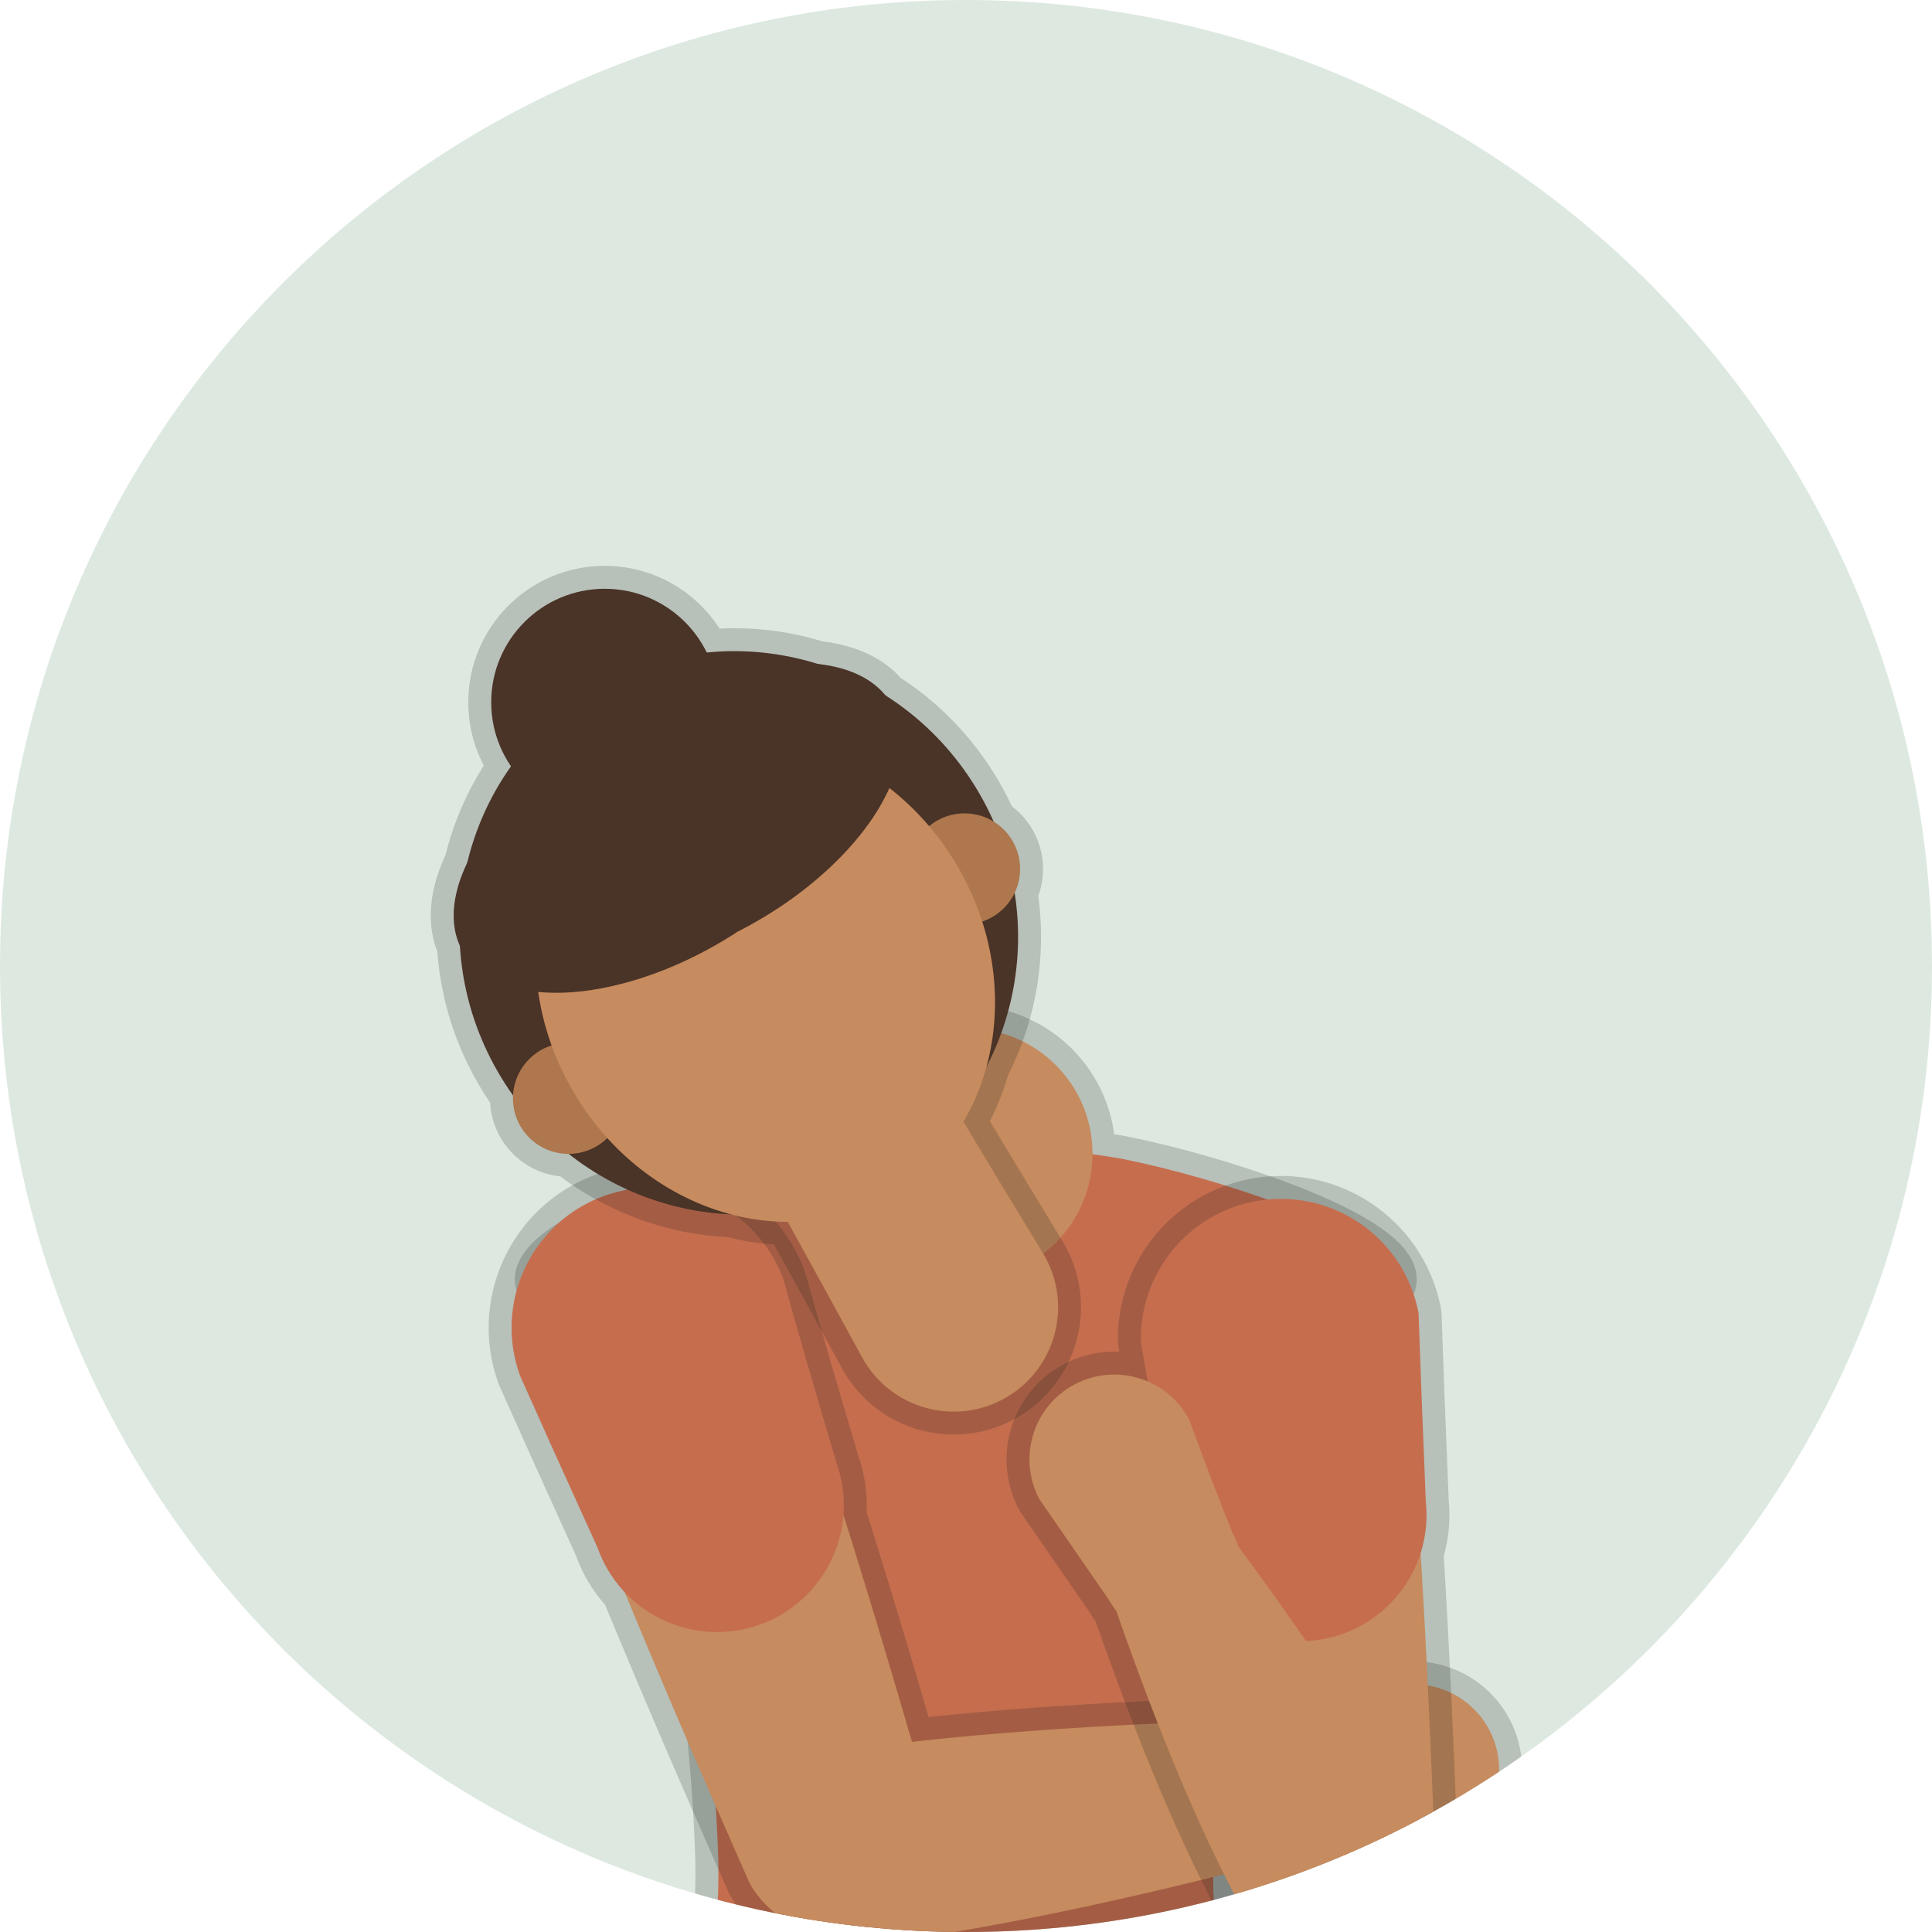
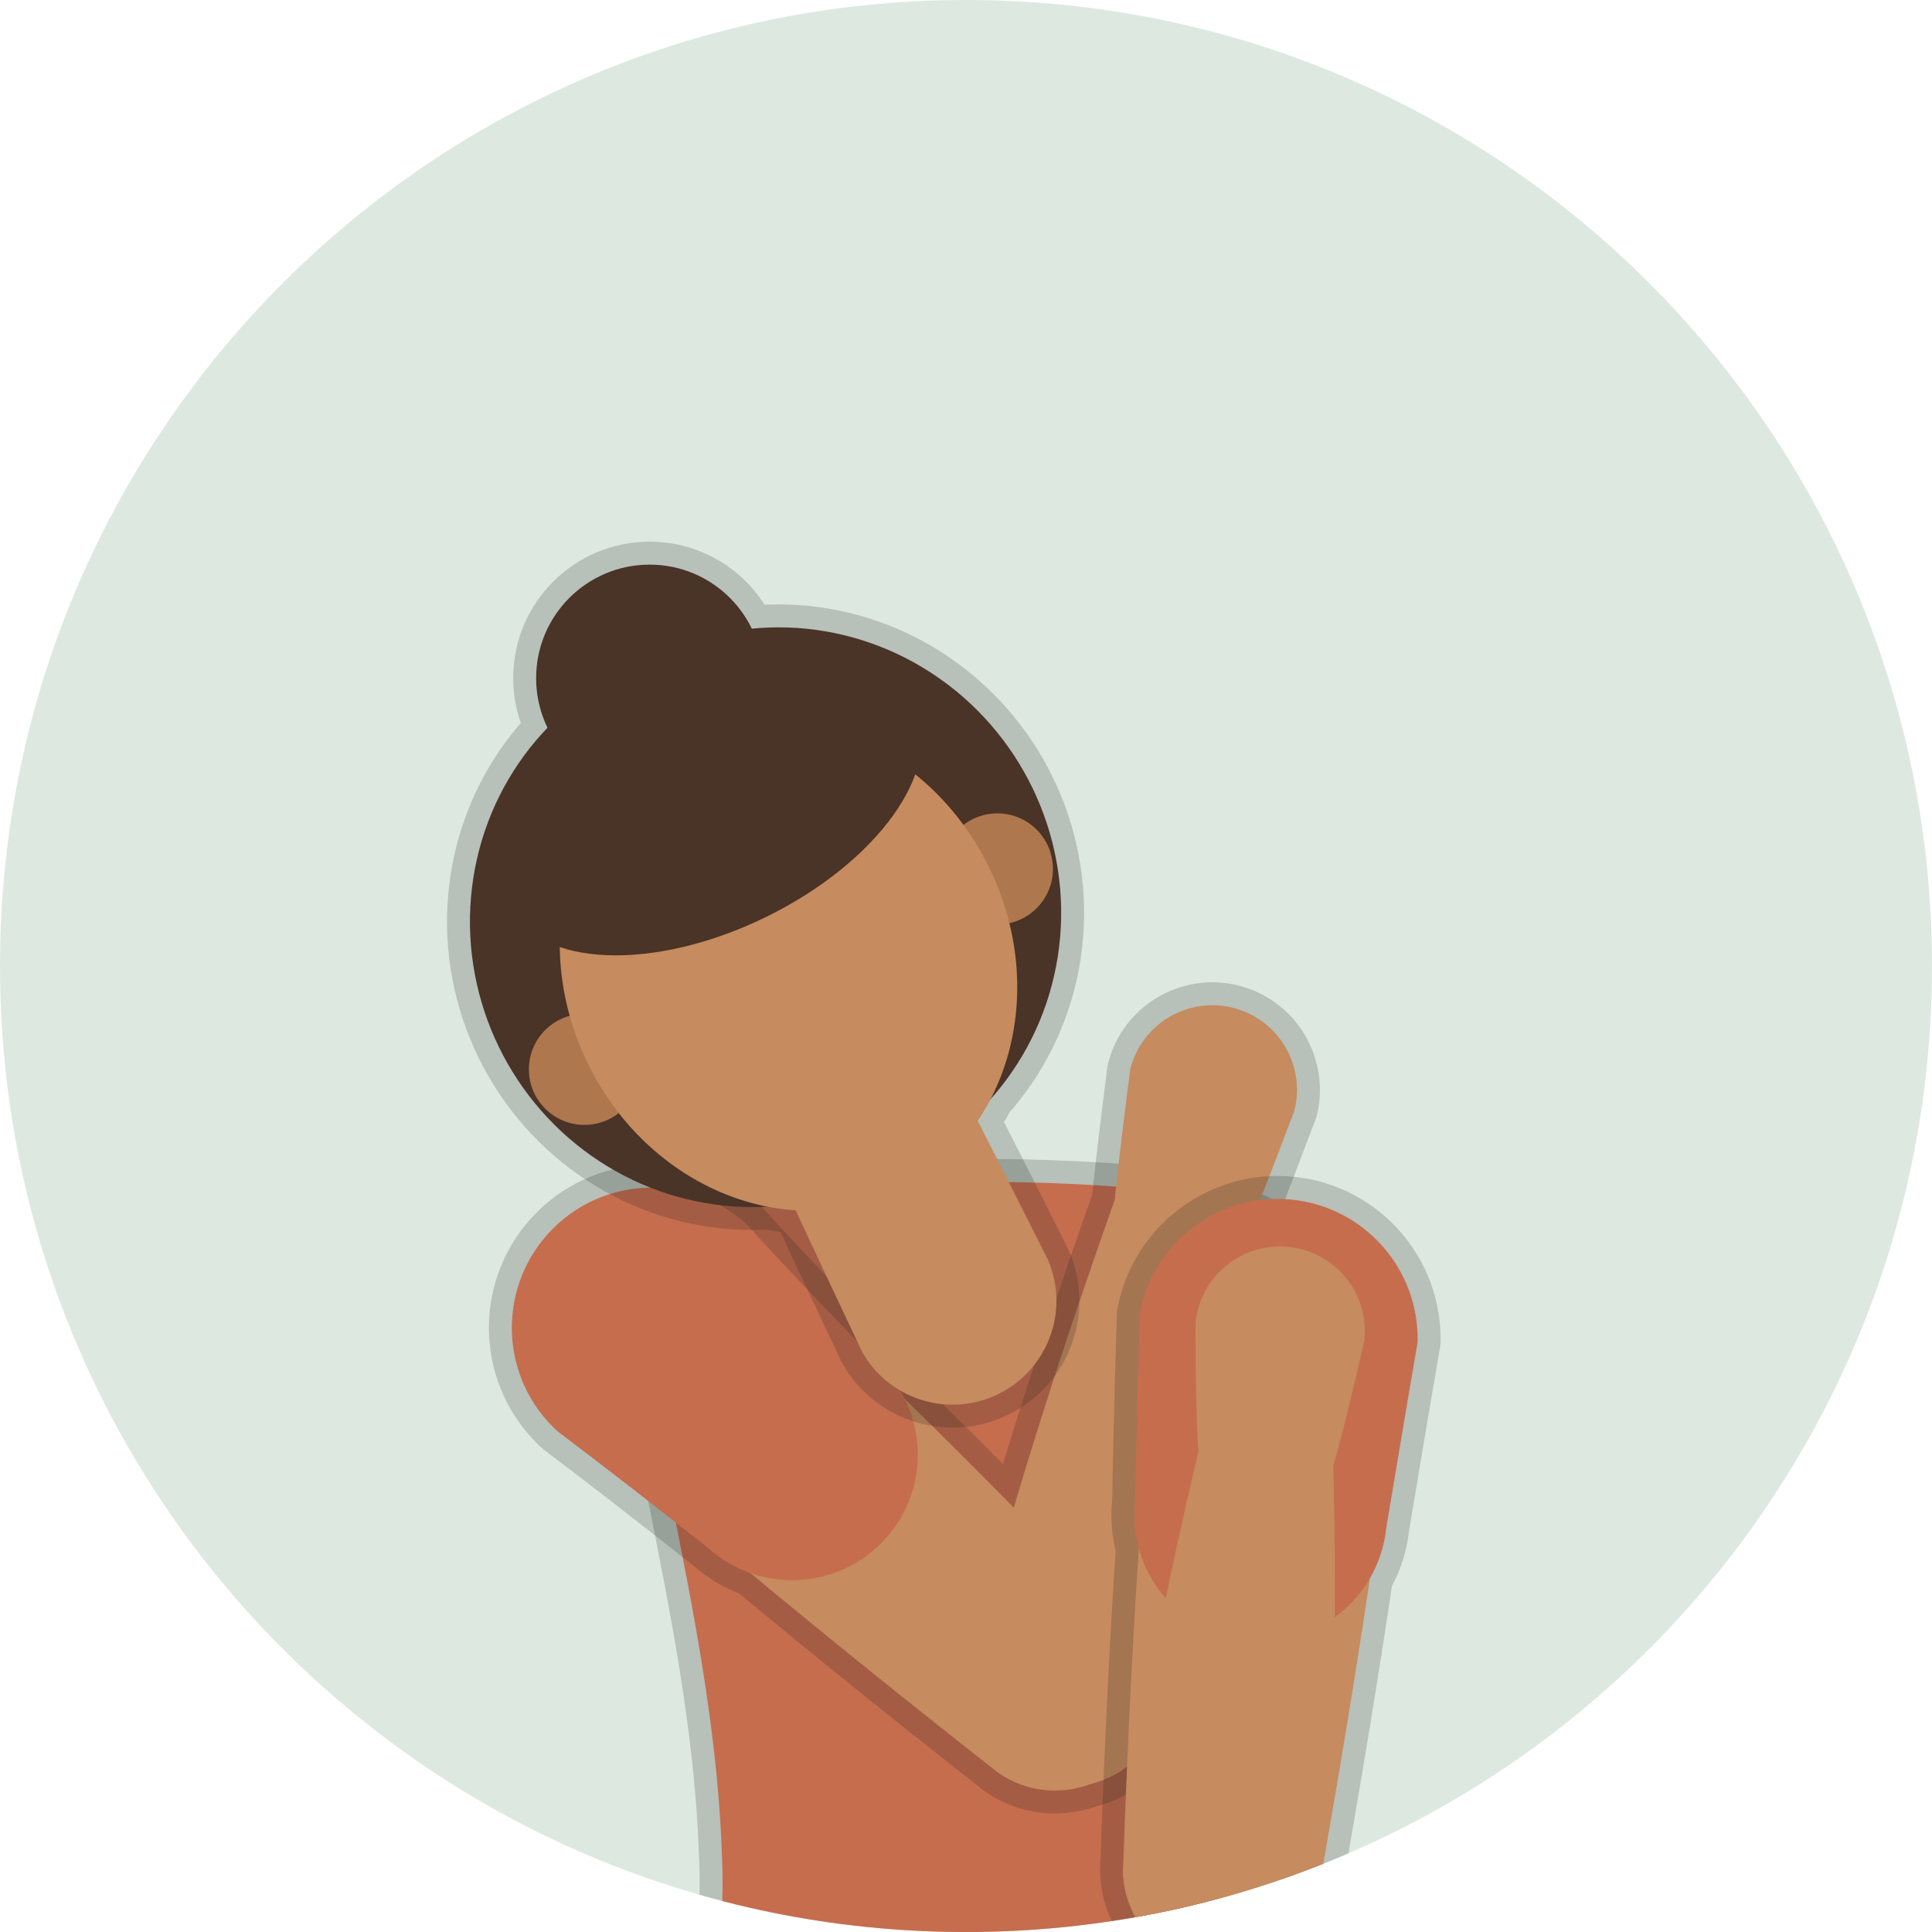
<svg xmlns="http://www.w3.org/2000/svg" viewBox="0 0 200 200" width="400" height="400" role="img" aria-label="Figure facing forward with both hands on one collarbone and the head tipped away and slightly back.">
  <circle cx="100" cy="100" r="100" fill="#DDE9E0" />
  <clipPath id="c1h6qjd6">
    <circle cx="100" cy="100" r="100" />
  </clipPath>
  <g clip-path="url(#c1h6qjd6)">
-     <g transform="translate(104.1 426.2) scale(2.500)">
-       <ellipse cx="0" cy="1.5" rx="20.892" ry="3" fill="#20211F" opacity="0.08" />
+     <g transform="translate(98.5 426.2) scale(2.500)">
+       <ellipse cx="0" cy="1.5" rx="17.586" ry="3" fill="#20211F" opacity="0.08" />
      <g>
-         <path d="M-14.1 -40.5Q-14.4 -29.1 -12.1 -10.5A3.5 3.5 0 0 0 -5.1 -10.5Q-2.9 -29.1 -3.2 -40.5A5.5 5.5 0 0 0 -14.1 -40.5ZM-16.7 -71.5Q-16.4 -59.7 -14.3 -40.5A5.7 5.7 0 0 0 -3.0 -40.5Q-0.9 -59.7 -0.6 -71.5A8.0 8.0 0 0 0 -16.7 -71.5ZM-17.3 -71.5Q-16.9 -65.4 -16.2 -55.4A7.6 7.6 0 0 0 -1.0 -55.4Q-0.4 -65.4 0.0 -71.5A8.7 8.7 0 0 0 -17.3 -71.5ZM-11.8 -12.5Q-13.2 -9.7 -15.6 -5.1A3.1 3.1 0 0 0 -10.4 -1.9Q-7.4 -6.0 -5.5 -8.5A3.7 3.7 0 0 0 -11.8 -12.5Z" fill="#1E1F1D" stroke="#1E1F1D" stroke-width="1.9" stroke-linejoin="round" opacity="0.2" />
-         <path d="M-14.1 -40.5Q-14.4 -29.1 -12.1 -10.5A3.5 3.5 0 0 0 -5.1 -10.5Q-2.9 -29.1 -3.2 -40.5A5.5 5.5 0 0 0 -14.1 -40.5Z" fill="#C68B5E" />
-         <path d="M-16.7 -71.5Q-16.4 -59.7 -14.3 -40.5A5.7 5.7 0 0 0 -3.0 -40.5Q-0.9 -59.7 -0.6 -71.5A8.0 8.0 0 0 0 -16.7 -71.5Z" fill="#C68B5E" />
-         <path d="M-17.3 -71.5Q-16.9 -65.4 -16.2 -55.4A7.6 7.6 0 0 0 -1.0 -55.4Q-0.4 -65.4 0.0 -71.5A8.7 8.7 0 0 0 -17.3 -71.5Z" fill="#62516C" />
-         <path d="M-11.8 -12.5Q-13.2 -9.7 -15.6 -5.1A3.1 3.1 0 0 0 -10.4 -1.9Q-7.4 -6.0 -5.5 -8.5A3.7 3.7 0 0 0 -11.8 -12.5Z" fill="#C68B5E" />
+         <path d="M-11.9 -40.5Q-12.1 -29.1 -9.9 -10.5A3.5 3.5 0 0 0 -2.9 -10.5Q-0.7 -29.1 -1.0 -40.5A5.5 5.5 0 0 0 -11.9 -40.5ZM-14.4 -71.5Q-14.1 -59.7 -12.1 -40.5A5.7 5.7 0 0 0 -0.7 -40.5Q1.3 -59.7 1.6 -71.5A8.0 8.0 0 0 0 -14.4 -71.5ZM-15.1 -71.5Q-14.7 -65.4 -14.0 -55.4A7.6 7.6 0 0 0 1.2 -55.4Q1.8 -65.4 2.3 -71.5A8.7 8.7 0 0 0 -15.1 -71.5ZM-9.6 -12.5Q-11.0 -9.7 -13.4 -5.1A3.1 3.1 0 0 0 -8.2 -1.9Q-5.1 -6.0 -3.3 -8.5A3.7 3.7 0 0 0 -9.6 -12.5Z" fill="#1E1F1D" stroke="#1E1F1D" stroke-width="1.9" stroke-linejoin="round" opacity="0.2" />
+         <path d="M-11.9 -40.5Q-12.1 -29.1 -9.9 -10.5A3.5 3.5 0 0 0 -2.9 -10.5Q-0.7 -29.1 -1.0 -40.5A5.5 5.5 0 0 0 -11.9 -40.5Z" fill="#C68B5E" />
+         <path d="M-14.4 -71.5Q-14.1 -59.7 -12.1 -40.5A5.7 5.7 0 0 0 -0.7 -40.5Q1.3 -59.7 1.6 -71.5A8.0 8.0 0 0 0 -14.4 -71.5Z" fill="#C68B5E" />
+         <path d="M-15.1 -71.5Q-14.7 -65.4 -14.0 -55.4A7.6 7.6 0 0 0 1.2 -55.4Q1.8 -65.4 2.3 -71.5A8.7 8.7 0 0 0 -15.1 -71.5Z" fill="#62516C" />
+         <path d="M-9.6 -12.5Q-11.0 -9.7 -13.4 -5.1A3.1 3.1 0 0 0 -8.2 -1.9Q-5.1 -6.0 -3.3 -8.5A3.7 3.7 0 0 0 -9.6 -12.5Z" fill="#C68B5E" />
      </g>
      <g>
-         <path d="M-0.1 -40.5Q-0.4 -29.1 1.9 -10.5A3.5 3.5 0 0 0 8.9 -10.5Q11.1 -29.1 10.8 -40.5A5.5 5.5 0 0 0 -0.1 -40.5ZM-2.7 -71.5Q-2.4 -59.7 -0.3 -40.5A5.7 5.7 0 0 0 11.0 -40.5Q13.1 -59.7 13.4 -71.5A8.0 8.0 0 0 0 -2.7 -71.5ZM-3.3 -71.5Q-2.9 -65.4 -2.2 -55.4A7.6 7.6 0 0 0 13.0 -55.4Q13.6 -65.4 14.0 -71.5A8.7 8.7 0 0 0 -3.3 -71.5ZM2.2 -8.5Q4.1 -6.0 7.1 -1.9A3.1 3.1 0 0 0 12.4 -5.1Q10.0 -9.7 8.5 -12.5A3.7 3.7 0 0 0 2.2 -8.5Z" fill="#1E1F1D" stroke="#1E1F1D" stroke-width="1.9" stroke-linejoin="round" opacity="0.2" />
-         <path d="M-0.1 -40.5Q-0.4 -29.1 1.9 -10.5A3.5 3.5 0 0 0 8.9 -10.5Q11.1 -29.1 10.8 -40.5A5.5 5.5 0 0 0 -0.1 -40.5Z" fill="#C68B5E" />
-         <path d="M-2.7 -71.5Q-2.4 -59.7 -0.3 -40.5A5.7 5.7 0 0 0 11.0 -40.5Q13.1 -59.7 13.4 -71.5A8.0 8.0 0 0 0 -2.7 -71.5Z" fill="#C68B5E" />
-         <path d="M-3.3 -71.5Q-2.9 -65.4 -2.2 -55.4A7.6 7.6 0 0 0 13.0 -55.4Q13.6 -65.4 14.0 -71.5A8.7 8.7 0 0 0 -3.3 -71.5Z" fill="#62516C" />
-         <path d="M2.2 -8.5Q4.1 -6.0 7.1 -1.9A3.1 3.1 0 0 0 12.4 -5.1Q10.0 -9.7 8.5 -12.5A3.7 3.7 0 0 0 2.2 -8.5Z" fill="#C68B5E" />
+         <path d="M2.1 -40.5Q1.9 -29.1 4.1 -10.5A3.5 3.5 0 0 0 11.1 -10.5Q13.3 -29.1 13.0 -40.5A5.5 5.5 0 0 0 2.1 -40.5ZM-0.4 -71.5Q-0.1 -59.7 1.9 -40.5A5.7 5.7 0 0 0 13.3 -40.5Q15.3 -59.7 15.6 -71.5A8.0 8.0 0 0 0 -0.4 -71.5ZM-1.1 -71.5Q-0.7 -65.4 -0.0 -55.4A7.6 7.6 0 0 0 15.2 -55.4Q15.8 -65.4 16.3 -71.5A8.7 8.7 0 0 0 -1.1 -71.5ZM4.4 -8.5Q6.3 -6.0 9.3 -1.9A3.1 3.1 0 0 0 14.6 -5.1Q12.2 -9.7 10.7 -12.5A3.7 3.7 0 0 0 4.4 -8.5Z" fill="#1E1F1D" stroke="#1E1F1D" stroke-width="1.9" stroke-linejoin="round" opacity="0.2" />
+         <path d="M2.1 -40.5Q1.9 -29.1 4.1 -10.5A3.5 3.5 0 0 0 11.1 -10.5Q13.3 -29.1 13.0 -40.5A5.5 5.5 0 0 0 2.1 -40.5Z" fill="#C68B5E" />
+         <path d="M-0.4 -71.5Q-0.1 -59.7 1.9 -40.5A5.7 5.7 0 0 0 13.3 -40.5Q15.3 -59.7 15.6 -71.5A8.0 8.0 0 0 0 -0.4 -71.5Z" fill="#C68B5E" />
+         <path d="M-1.1 -71.5Q-0.7 -65.4 -0.0 -55.4A7.6 7.6 0 0 0 15.2 -55.4Q15.8 -65.4 16.3 -71.5A8.7 8.7 0 0 0 -1.1 -71.5Z" fill="#62516C" />
+         <path d="M4.4 -8.5Q6.3 -6.0 9.3 -1.9A3.1 3.1 0 0 0 14.6 -5.1Q12.2 -9.7 10.7 -12.5A3.7 3.7 0 0 0 4.4 -8.5Z" fill="#C68B5E" />
      </g>
      <g>
-         <path d="M-13.4 -71.5C-15.1 -76.0 -11.7 -86.7 -11.9 -93.5C-12.1 -100.3 -13.5 -108.4 -14.7 -112.5C-15.9 -116.6 -20.3 -116.3 -19.2 -118.0C-18.1 -119.7 -12.1 -121.7 -8.1 -122.5C-4.1 -123.2 0.8 -123.2 4.8 -122.5C8.8 -121.7 14.8 -119.7 15.9 -118.0C17.0 -116.3 12.6 -116.6 11.4 -112.5C10.2 -108.4 8.8 -100.3 8.6 -93.5C8.4 -86.7 11.8 -76.0 10.1 -71.5C8.4 -67.0 2.3 -66.5 -1.6 -66.5C-5.6 -66.5 -11.7 -67.0 -13.4 -71.5ZM-13.7 -71.5C-14.6 -74.5 -16.4 -79.2 -12.6 -80.7C-8.7 -82.3 5.4 -82.3 9.3 -80.7C13.1 -79.2 11.3 -74.5 10.4 -71.5C9.6 -68.5 7.4 -64.4 4.4 -63.0C1.3 -61.6 -4.6 -61.6 -7.6 -63.0C-10.7 -64.4 -12.9 -68.5 -13.7 -71.5ZM-1.6 -117.5A5.2 5.2 0.0 1 0 -1.6 -127.9A5.2 5.2 0.0 1 0 -1.6 -117.5Z" fill="#1E1F1D" stroke="#1E1F1D" stroke-width="1.9" stroke-linejoin="round" opacity="0.2" />
-         <path d="M-13.4 -71.5C-15.1 -76.0 -11.7 -86.7 -11.9 -93.5C-12.1 -100.3 -13.5 -108.4 -14.7 -112.5C-15.9 -116.6 -20.3 -116.3 -19.2 -118.0C-18.1 -119.7 -12.1 -121.7 -8.1 -122.5C-4.1 -123.2 0.8 -123.2 4.8 -122.5C8.8 -121.7 14.8 -119.7 15.9 -118.0C17.0 -116.3 12.6 -116.6 11.4 -112.5C10.2 -108.4 8.8 -100.3 8.6 -93.5C8.4 -86.7 11.8 -76.0 10.1 -71.5C8.4 -67.0 2.3 -66.5 -1.6 -66.5C-5.6 -66.5 -11.7 -67.0 -13.4 -71.5Z" fill="#C66D4E" />
-         <path d="M-13.7 -71.5C-14.6 -74.5 -16.4 -79.2 -12.6 -80.7C-8.7 -82.3 5.4 -82.3 9.3 -80.7C13.1 -79.2 11.3 -74.5 10.4 -71.5C9.6 -68.5 7.4 -64.4 4.4 -63.0C1.3 -61.6 -4.6 -61.6 -7.6 -63.0C-10.7 -64.4 -12.9 -68.5 -13.7 -71.5Z" fill="#62516C" />
-         <path d="M-1.6 -117.5A5.2 5.2 0.0 1 0 -1.6 -127.9A5.2 5.2 0.0 1 0 -1.6 -117.5Z" fill="#C68B5E" />
+         <path d="M-10.5 -71.5C-12.2 -75.8 -9.2 -87.0 -9.5 -93.5C-9.7 -100.0 -11.3 -106.5 -12.0 -110.5C-12.8 -114.5 -14.4 -115.7 -13.8 -117.5C-13.1 -119.3 -11.8 -120.5 -8.0 -121.1C-4.2 -121.7 5.3 -121.7 9.1 -121.1C13.0 -120.5 14.2 -119.3 14.9 -117.5C15.6 -115.7 13.9 -114.5 13.2 -110.5C12.5 -106.5 10.9 -100.0 10.6 -93.5C10.4 -87.0 13.4 -75.8 11.7 -71.5C10.0 -67.2 4.3 -67.5 0.6 -67.5C-3.1 -67.5 -8.9 -67.2 -10.5 -71.5ZM-11.0 -72.5C-11.5 -75.1 -13.7 -79.4 -10.0 -80.7C-6.3 -82.1 7.5 -82.1 11.2 -80.7C14.9 -79.4 12.7 -75.1 12.1 -72.5C11.6 -69.9 10.0 -66.0 8.1 -65.0C6.2 -64.0 3.1 -66.5 0.6 -66.5C-1.9 -66.5 -5.0 -64.0 -6.9 -65.0C-8.8 -66.0 -10.5 -69.9 -11.0 -72.5Z" fill="#1E1F1D" stroke="#1E1F1D" stroke-width="1.9" stroke-linejoin="round" opacity="0.2" />
+         <path d="M-10.5 -71.5C-12.2 -75.8 -9.2 -87.0 -9.5 -93.5C-9.7 -100.0 -11.3 -106.5 -12.0 -110.5C-12.8 -114.5 -14.4 -115.7 -13.8 -117.5C-13.1 -119.3 -11.8 -120.5 -8.0 -121.1C-4.2 -121.7 5.3 -121.7 9.1 -121.1C13.0 -120.5 14.2 -119.3 14.9 -117.5C15.6 -115.7 13.9 -114.5 13.2 -110.5C12.5 -106.5 10.9 -100.0 10.6 -93.5C10.4 -87.0 13.4 -75.8 11.7 -71.5C10.0 -67.2 4.3 -67.5 0.6 -67.5C-3.1 -67.5 -8.9 -67.2 -10.5 -71.5Z" fill="#C66D4E" />
+         <path d="M-11.0 -72.5C-11.5 -75.1 -13.7 -79.4 -10.0 -80.7C-6.3 -82.1 7.5 -82.1 11.2 -80.7C14.9 -79.4 12.7 -75.1 12.1 -72.5C11.6 -69.9 10.0 -66.0 8.1 -65.0C6.2 -64.0 3.1 -66.5 0.6 -66.5C-1.9 -66.5 -5.0 -64.0 -6.9 -65.0C-8.8 -66.0 -10.5 -69.9 -11.0 -72.5Z" fill="#62516C" />
      </g>
      <g>
-         <path d="M-19.4 -113.8Q-16.4 -105.6 -10.6 -92.5A4.1 4.1 0 0 0 -3.0 -95.3Q-6.9 -109.0 -9.9 -117.2A5.0 5.0 0 0 0 -19.4 -113.8ZM-20.1 -113.5Q-18.9 -110.8 -16.9 -106.4A5.2 5.2 0 0 0 -7.0 -109.9Q-8.4 -114.6 -9.2 -117.5A5.8 5.8 0 0 0 -20.1 -113.5ZM-6.2 -89.9Q0.9 -90.7 12.3 -93.7A2.8 2.8 0 0 0 11.6 -99.3Q-0.2 -99.0 -7.3 -97.9A4.1 4.1 0 0 0 -6.2 -89.9ZM12.3 -93.6Q14.3 -93.7 17.4 -93.7A3.5 3.5 0 0 0 16.4 -100.7Q13.4 -99.9 11.5 -99.4A2.9 2.9 0 0 0 12.3 -93.6Z" fill="#1E1F1D" stroke="#1E1F1D" stroke-width="1.9" stroke-linejoin="round" opacity="0.2" />
-         <path d="M-19.4 -113.8Q-16.4 -105.6 -10.6 -92.5A4.1 4.1 0 0 0 -3.0 -95.3Q-6.9 -109.0 -9.9 -117.2A5.0 5.0 0 0 0 -19.4 -113.8Z" fill="#C68B5E" />
-         <path d="M-20.1 -113.5Q-18.9 -110.8 -16.9 -106.4A5.2 5.2 0 0 0 -7.0 -109.9Q-8.4 -114.6 -9.2 -117.5A5.8 5.8 0 0 0 -20.1 -113.5Z" fill="#C66D4E" />
-         <path d="M-6.2 -89.9Q0.9 -90.7 12.3 -93.7A2.8 2.8 0 0 0 11.6 -99.3Q-0.2 -99.0 -7.3 -97.9A4.1 4.1 0 0 0 -6.2 -89.9Z" fill="#C68B5E" />
-         <path d="M12.3 -93.6Q14.3 -93.7 17.4 -93.7A3.5 3.5 0 0 0 16.4 -100.7Q13.4 -99.9 11.5 -99.4A2.9 2.9 0 0 0 12.3 -93.6Z" fill="#C68B5E" />
+         <path d="M-15.8 -111.8Q-9.3 -105.9 1.9 -97.1A4.1 4.1 0 0 0 7.4 -103.1Q-2.5 -113.4 -9.0 -119.2A5.0 5.0 0 0 0 -15.8 -111.8ZM-16.3 -111.2Q-13.9 -109.4 -10.1 -106.4A5.2 5.2 0 0 0 -3.1 -114.1Q-6.5 -117.6 -8.5 -119.8A5.8 5.8 0 0 0 -16.3 -111.2ZM8.6 -99.1Q10.6 -106.9 12.3 -119.8A2.8 2.8 0 0 0 6.9 -121.2Q2.5 -108.8 0.7 -101.0A4.1 4.1 0 0 0 8.6 -99.1ZM12.4 -119.8Q13.1 -121.6 14.2 -124.5A3.5 3.5 0 0 0 7.4 -126.2Q7.0 -123.1 6.8 -121.2A2.9 2.9 0 0 0 12.4 -119.8Z" fill="#1E1F1D" stroke="#1E1F1D" stroke-width="1.9" stroke-linejoin="round" opacity="0.2" />
+         <path d="M-15.8 -111.8Q-9.3 -105.9 1.9 -97.1A4.1 4.1 0 0 0 7.4 -103.1Q-2.5 -113.4 -9.0 -119.2A5.0 5.0 0 0 0 -15.8 -111.8Z" fill="#C68B5E" />
+         <path d="M-16.3 -111.2Q-13.9 -109.4 -10.1 -106.4A5.2 5.2 0 0 0 -3.1 -114.1Q-6.5 -117.6 -8.5 -119.8A5.8 5.8 0 0 0 -16.3 -111.2Z" fill="#C66D4E" />
+         <path d="M8.6 -99.1Q10.6 -106.9 12.3 -119.8A2.8 2.8 0 0 0 6.9 -121.2Q2.5 -108.8 0.7 -101.0A4.1 4.1 0 0 0 8.6 -99.1Z" fill="#C68B5E" />
+         <path d="M12.4 -119.8Q13.1 -121.6 14.2 -124.5A3.5 3.5 0 0 0 7.4 -126.2Q7.0 -123.1 6.8 -121.2A2.9 2.9 0 0 0 12.4 -119.8Z" fill="#C68B5E" />
      </g>
      <g>
-         <path d="M6.4 -115.0Q7.2 -106.3 9.7 -92.2A4.1 4.1 0 0 0 17.8 -93.0Q17.3 -107.3 16.4 -116.0A5.0 5.0 0 0 0 6.4 -115.0ZM5.6 -114.9Q6.1 -112.0 7.0 -107.2A5.2 5.2 0 0 0 17.4 -108.3Q17.2 -113.1 17.1 -116.1A5.8 5.8 0 0 0 5.6 -114.9ZM17.4 -94.5Q14.8 -99.5 9.3 -106.9A2.8 2.8 0 0 0 4.4 -104.3Q7.4 -95.6 10.2 -90.7A4.1 4.1 0 0 0 17.4 -94.5ZM9.4 -107.0Q8.7 -108.7 7.6 -111.7A3.5 3.5 0 0 0 1.4 -108.4Q3.2 -105.8 4.3 -104.2A2.9 2.9 0 0 0 9.4 -107.0Z" fill="#1E1F1D" stroke="#1E1F1D" stroke-width="1.9" stroke-linejoin="round" opacity="0.2" />
-         <path d="M6.4 -115.0Q7.2 -106.3 9.7 -92.2A4.1 4.1 0 0 0 17.8 -93.0Q17.3 -107.3 16.4 -116.0A5.0 5.0 0 0 0 6.4 -115.0Z" fill="#C68B5E" />
-         <path d="M5.6 -114.9Q6.1 -112.0 7.0 -107.2A5.2 5.2 0 0 0 17.4 -108.3Q17.2 -113.1 17.1 -116.1A5.8 5.8 0 0 0 5.6 -114.9Z" fill="#C66D4E" />
-         <path d="M17.4 -94.5Q14.8 -99.5 9.3 -106.9A2.8 2.8 0 0 0 4.4 -104.3Q7.4 -95.6 10.2 -90.7A4.1 4.1 0 0 0 17.4 -94.5Z" fill="#C68B5E" />
-         <path d="M9.4 -107.0Q8.7 -108.7 7.6 -111.7A3.5 3.5 0 0 0 1.4 -108.4Q3.2 -105.8 4.3 -104.2A2.9 2.9 0 0 0 9.4 -107.0Z" fill="#C68B5E" />
+         <path d="M8.6 -116.0Q7.6 -107.3 7.1 -93.0A4.1 4.1 0 0 0 15.2 -92.2Q17.7 -106.3 18.6 -115.0A5.0 5.0 0 0 0 8.6 -116.0ZM7.8 -116.1Q7.7 -113.1 7.6 -108.3A5.2 5.2 0 0 0 18.0 -107.2Q18.8 -112.0 19.3 -114.9A5.8 5.8 0 0 0 7.8 -116.1ZM15.2 -92.2Q16.1 -98.9 15.8 -110.1A2.8 2.8 0 0 0 10.3 -110.7Q7.7 -99.8 7.1 -93.0A4.1 4.1 0 0 0 15.2 -92.2ZM15.9 -110.1Q16.4 -111.9 17.1 -115.0A3.5 3.5 0 0 0 10.1 -115.7Q10.1 -112.6 10.2 -110.7A2.9 2.9 0 0 0 15.9 -110.1Z" fill="#1E1F1D" stroke="#1E1F1D" stroke-width="1.9" stroke-linejoin="round" opacity="0.2" />
+         <path d="M8.6 -116.0Q7.6 -107.3 7.1 -93.0A4.1 4.1 0 0 0 15.2 -92.2Q17.7 -106.3 18.6 -115.0A5.0 5.0 0 0 0 8.6 -116.0Z" fill="#C68B5E" />
+         <path d="M7.8 -116.1Q7.7 -113.1 7.6 -108.3A5.2 5.2 0 0 0 18.0 -107.2Q18.8 -112.0 19.3 -114.9A5.8 5.8 0 0 0 7.8 -116.1Z" fill="#C66D4E" />
+         <path d="M15.2 -92.2Q16.1 -98.9 15.8 -110.1A2.8 2.8 0 0 0 10.3 -110.7Q7.7 -99.8 7.1 -93.0A4.1 4.1 0 0 0 15.2 -92.2Z" fill="#C68B5E" />
+         <path d="M15.9 -110.1Q16.4 -111.9 17.1 -115.0A3.5 3.5 0 0 0 10.1 -115.7Q10.1 -112.6 10.2 -110.7A2.9 2.9 0 0 0 15.9 -110.1Z" fill="#C68B5E" />
      </g>
      <g>
-         <path d="M1.6 -118.5Q-1.7 -123.9 -6.9 -132.7A4.0 4.0 0 0 0 -13.9 -128.7Q-8.9 -119.7 -5.9 -114.2A4.3 4.3 0 0 0 1.6 -118.5ZM-16.6 -136.7A4.7 4.7 0.0 1 0 -16.6 -146.1A4.7 4.7 0.0 1 0 -16.6 -136.7ZM-5.2 -121.7A11.5 11.7 -30.0 1 0 -16.9 -142.0A11.5 11.7 -30.0 1 0 -5.2 -121.7ZM-1.7 -132.2A2.3 2.3 0.0 1 0 -1.7 -136.8A2.3 2.3 0.0 1 0 -1.7 -132.2ZM-18.1 -122.7A2.3 2.3 0.0 1 0 -18.1 -127.3A2.3 2.3 0.0 1 0 -18.1 -122.7ZM-4.8 -121.0A9.2 10.3 -30.0 1 0 -15.1 -138.9A9.2 10.3 -30.0 1 0 -4.8 -121.0ZM-11.1 -131.9A9.3 5.0 -30.0 1 0 -16.1 -140.5A9.3 5.0 -30.0 1 0 -11.1 -131.9Z" fill="#1E1F1D" stroke="#1E1F1D" stroke-width="1.9" stroke-linejoin="round" opacity="0.2" />
-         <path d="M1.6 -118.5Q-1.7 -123.9 -6.9 -132.7A4.0 4.0 0 0 0 -13.9 -128.7Q-8.9 -119.7 -5.9 -114.2A4.3 4.3 0 0 0 1.6 -118.5Z" fill="#C68B5E" />
-         <path d="M-16.6 -136.7A4.7 4.7 0.0 1 0 -16.6 -146.1A4.7 4.7 0.0 1 0 -16.6 -136.7Z" fill="#4A3327" />
-         <path d="M-5.2 -121.7A11.5 11.7 -30.0 1 0 -16.9 -142.0A11.5 11.7 -30.0 1 0 -5.2 -121.7Z" fill="#4A3327" />
-         <path d="M-1.7 -132.2A2.3 2.3 0.0 1 0 -1.7 -136.8A2.3 2.3 0.0 1 0 -1.7 -132.2Z" fill="#AE774D" />
-         <path d="M-18.1 -122.7A2.3 2.3 0.0 1 0 -18.1 -127.3A2.3 2.3 0.0 1 0 -18.1 -122.7Z" fill="#AE774D" />
-         <path d="M-4.8 -121.0A9.2 10.3 -30.0 1 0 -15.1 -138.9A9.2 10.3 -30.0 1 0 -4.8 -121.0Z" fill="#C68B5E" />
-         <path d="M-11.1 -131.9A9.3 5.0 -30.0 1 0 -16.1 -140.5A9.3 5.0 -30.0 1 0 -11.1 -131.9Z" fill="#4A3327" />
+         <path d="M4.0 -118.3Q1.2 -123.9 -3.5 -133.0A4.0 4.0 0 0 0 -10.7 -129.5Q-6.4 -120.2 -3.7 -114.5A4.3 4.3 0 0 0 4.0 -118.3ZM-12.5 -137.7A4.7 4.7 0.0 1 0 -12.5 -147.1A4.7 4.7 0.0 1 0 -12.5 -137.7ZM-2.6 -122.0A11.5 11.7 -26.0 1 0 -12.8 -143.0A11.5 11.7 -26.0 1 0 -2.6 -122.0ZM1.9 -132.2A2.3 2.3 0.0 1 0 1.9 -136.8A2.3 2.3 0.0 1 0 1.9 -132.2ZM-15.2 -123.9A2.3 2.3 0.0 1 0 -15.2 -128.5A2.3 2.3 0.0 1 0 -15.2 -123.9ZM-2.2 -121.2A9.2 10.3 -26.0 1 0 -11.3 -139.8A9.2 10.3 -26.0 1 0 -2.2 -121.2ZM-7.7 -132.5A9.3 5.0 -26.0 1 0 -12.1 -141.5A9.3 5.0 -26.0 1 0 -7.7 -132.5Z" fill="#1E1F1D" stroke="#1E1F1D" stroke-width="1.9" stroke-linejoin="round" opacity="0.2" />
+         <path d="M4.0 -118.3Q1.2 -123.9 -3.5 -133.0A4.0 4.0 0 0 0 -10.7 -129.5Q-6.4 -120.2 -3.7 -114.5A4.3 4.3 0 0 0 4.0 -118.3Z" fill="#C68B5E" />
+         <path d="M-12.5 -137.7A4.7 4.7 0.0 1 0 -12.5 -147.1A4.7 4.7 0.0 1 0 -12.5 -137.7Z" fill="#4A3327" />
+         <path d="M-2.6 -122.0A11.5 11.7 -26.0 1 0 -12.8 -143.0A11.5 11.7 -26.0 1 0 -2.6 -122.0Z" fill="#4A3327" />
+         <path d="M1.9 -132.2A2.3 2.3 0.0 1 0 1.9 -136.8A2.3 2.3 0.0 1 0 1.9 -132.2Z" fill="#AE774D" />
+         <path d="M-15.2 -123.9A2.3 2.3 0.0 1 0 -15.2 -128.5A2.3 2.3 0.0 1 0 -15.2 -123.9Z" fill="#AE774D" />
+         <path d="M-2.2 -121.2A9.2 10.3 -26.0 1 0 -11.3 -139.8A9.2 10.3 -26.0 1 0 -2.2 -121.2Z" fill="#C68B5E" />
+         <path d="M-7.7 -132.5A9.3 5.0 -26.0 1 0 -12.1 -141.5A9.3 5.0 -26.0 1 0 -7.7 -132.5Z" fill="#4A3327" />
      </g>
    </g>
  </g>
</svg>
